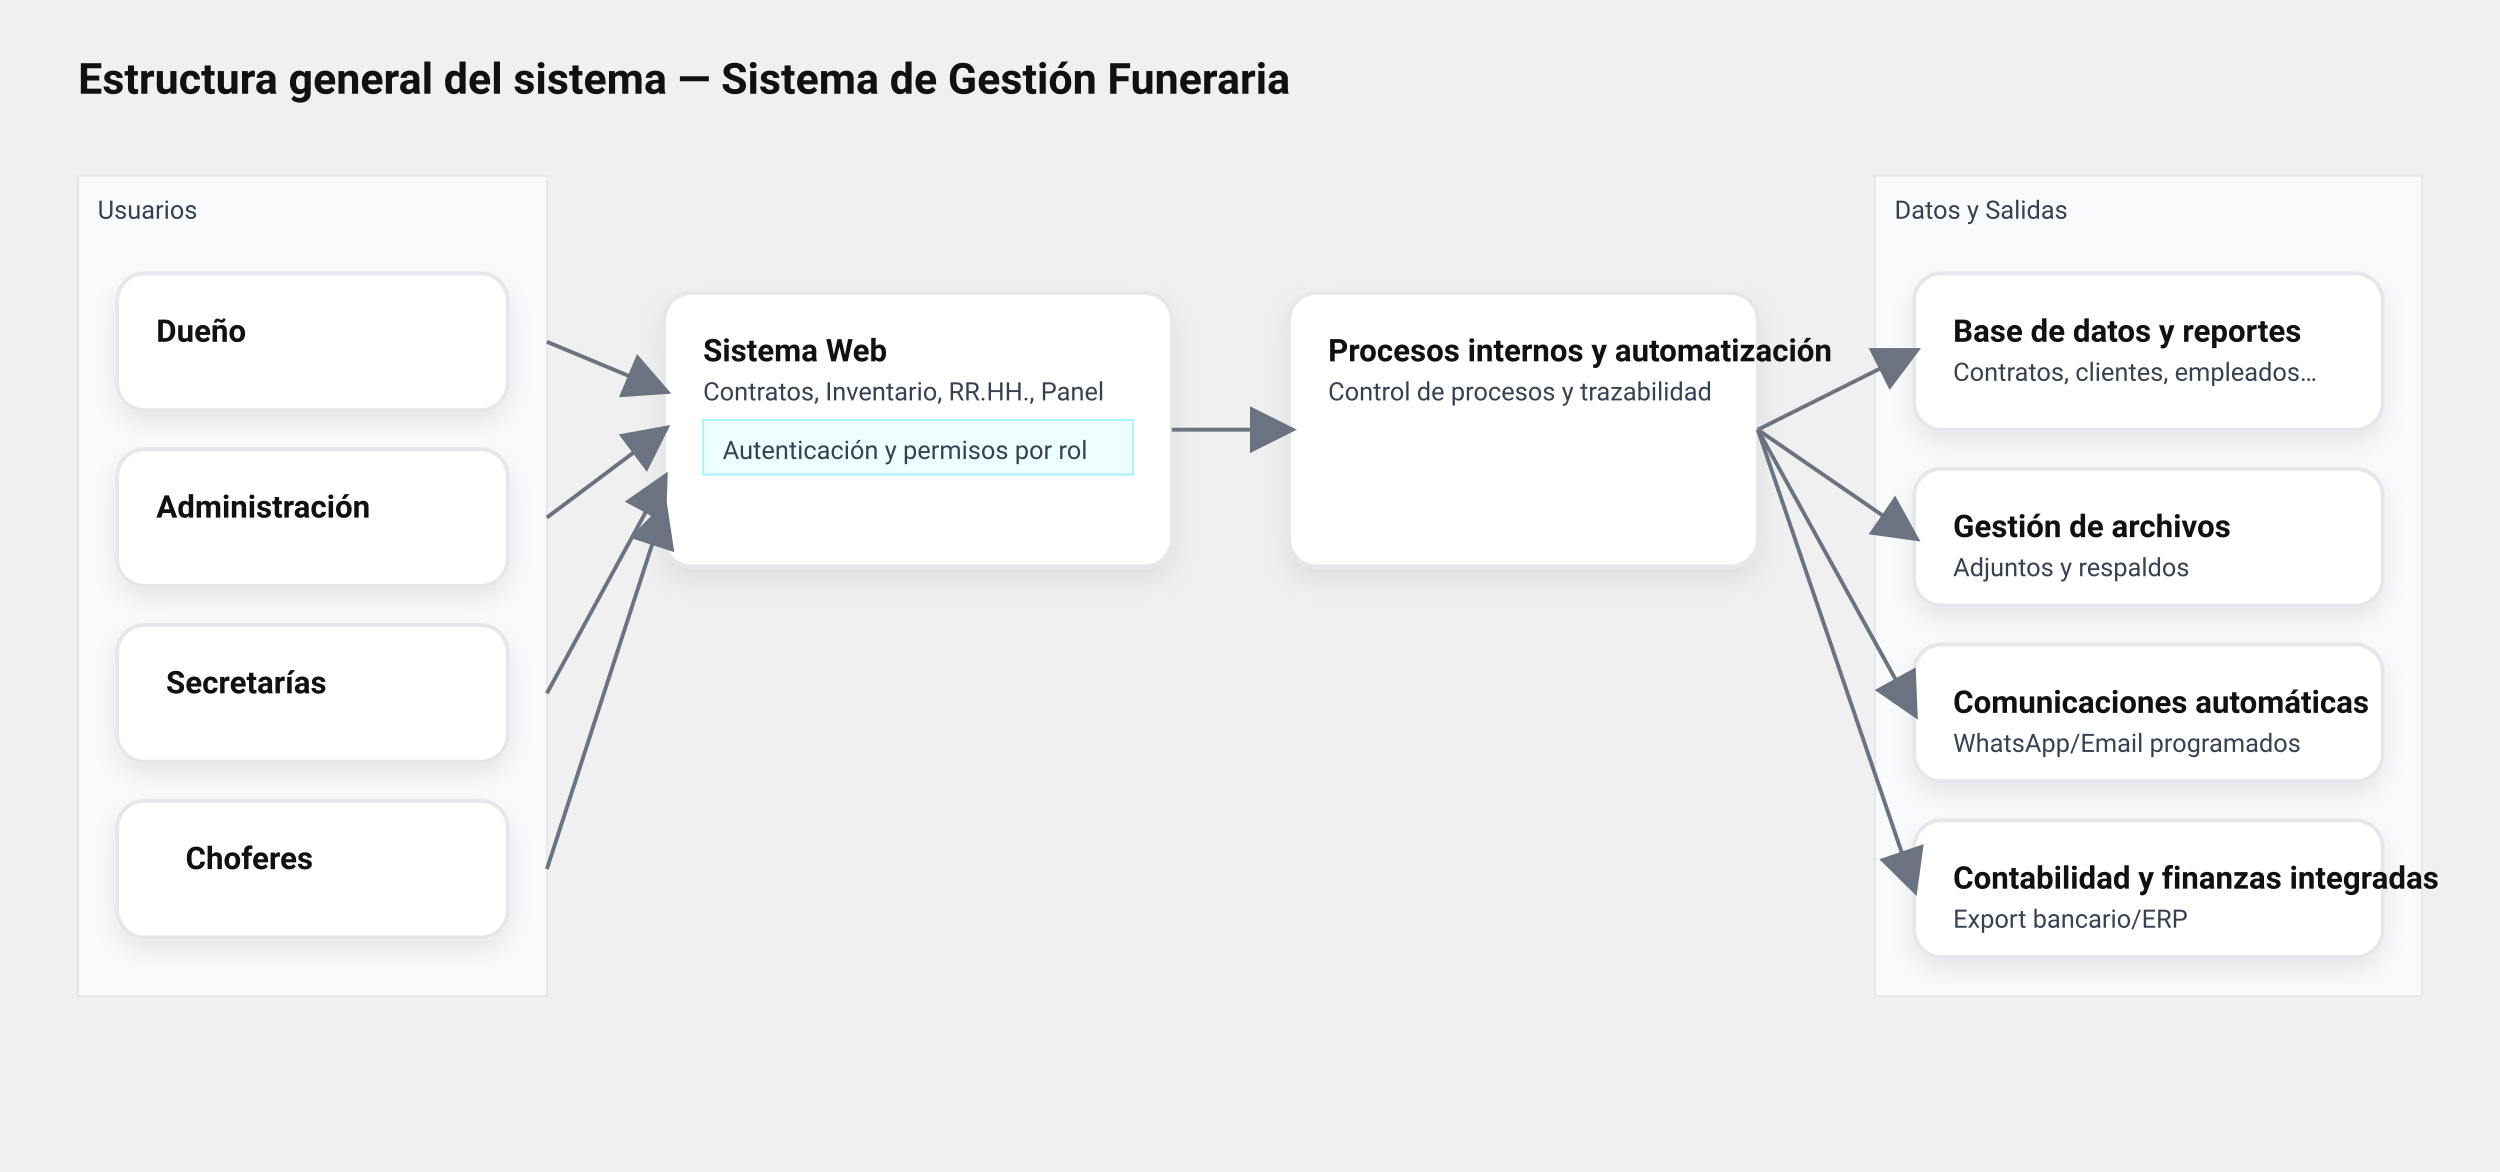
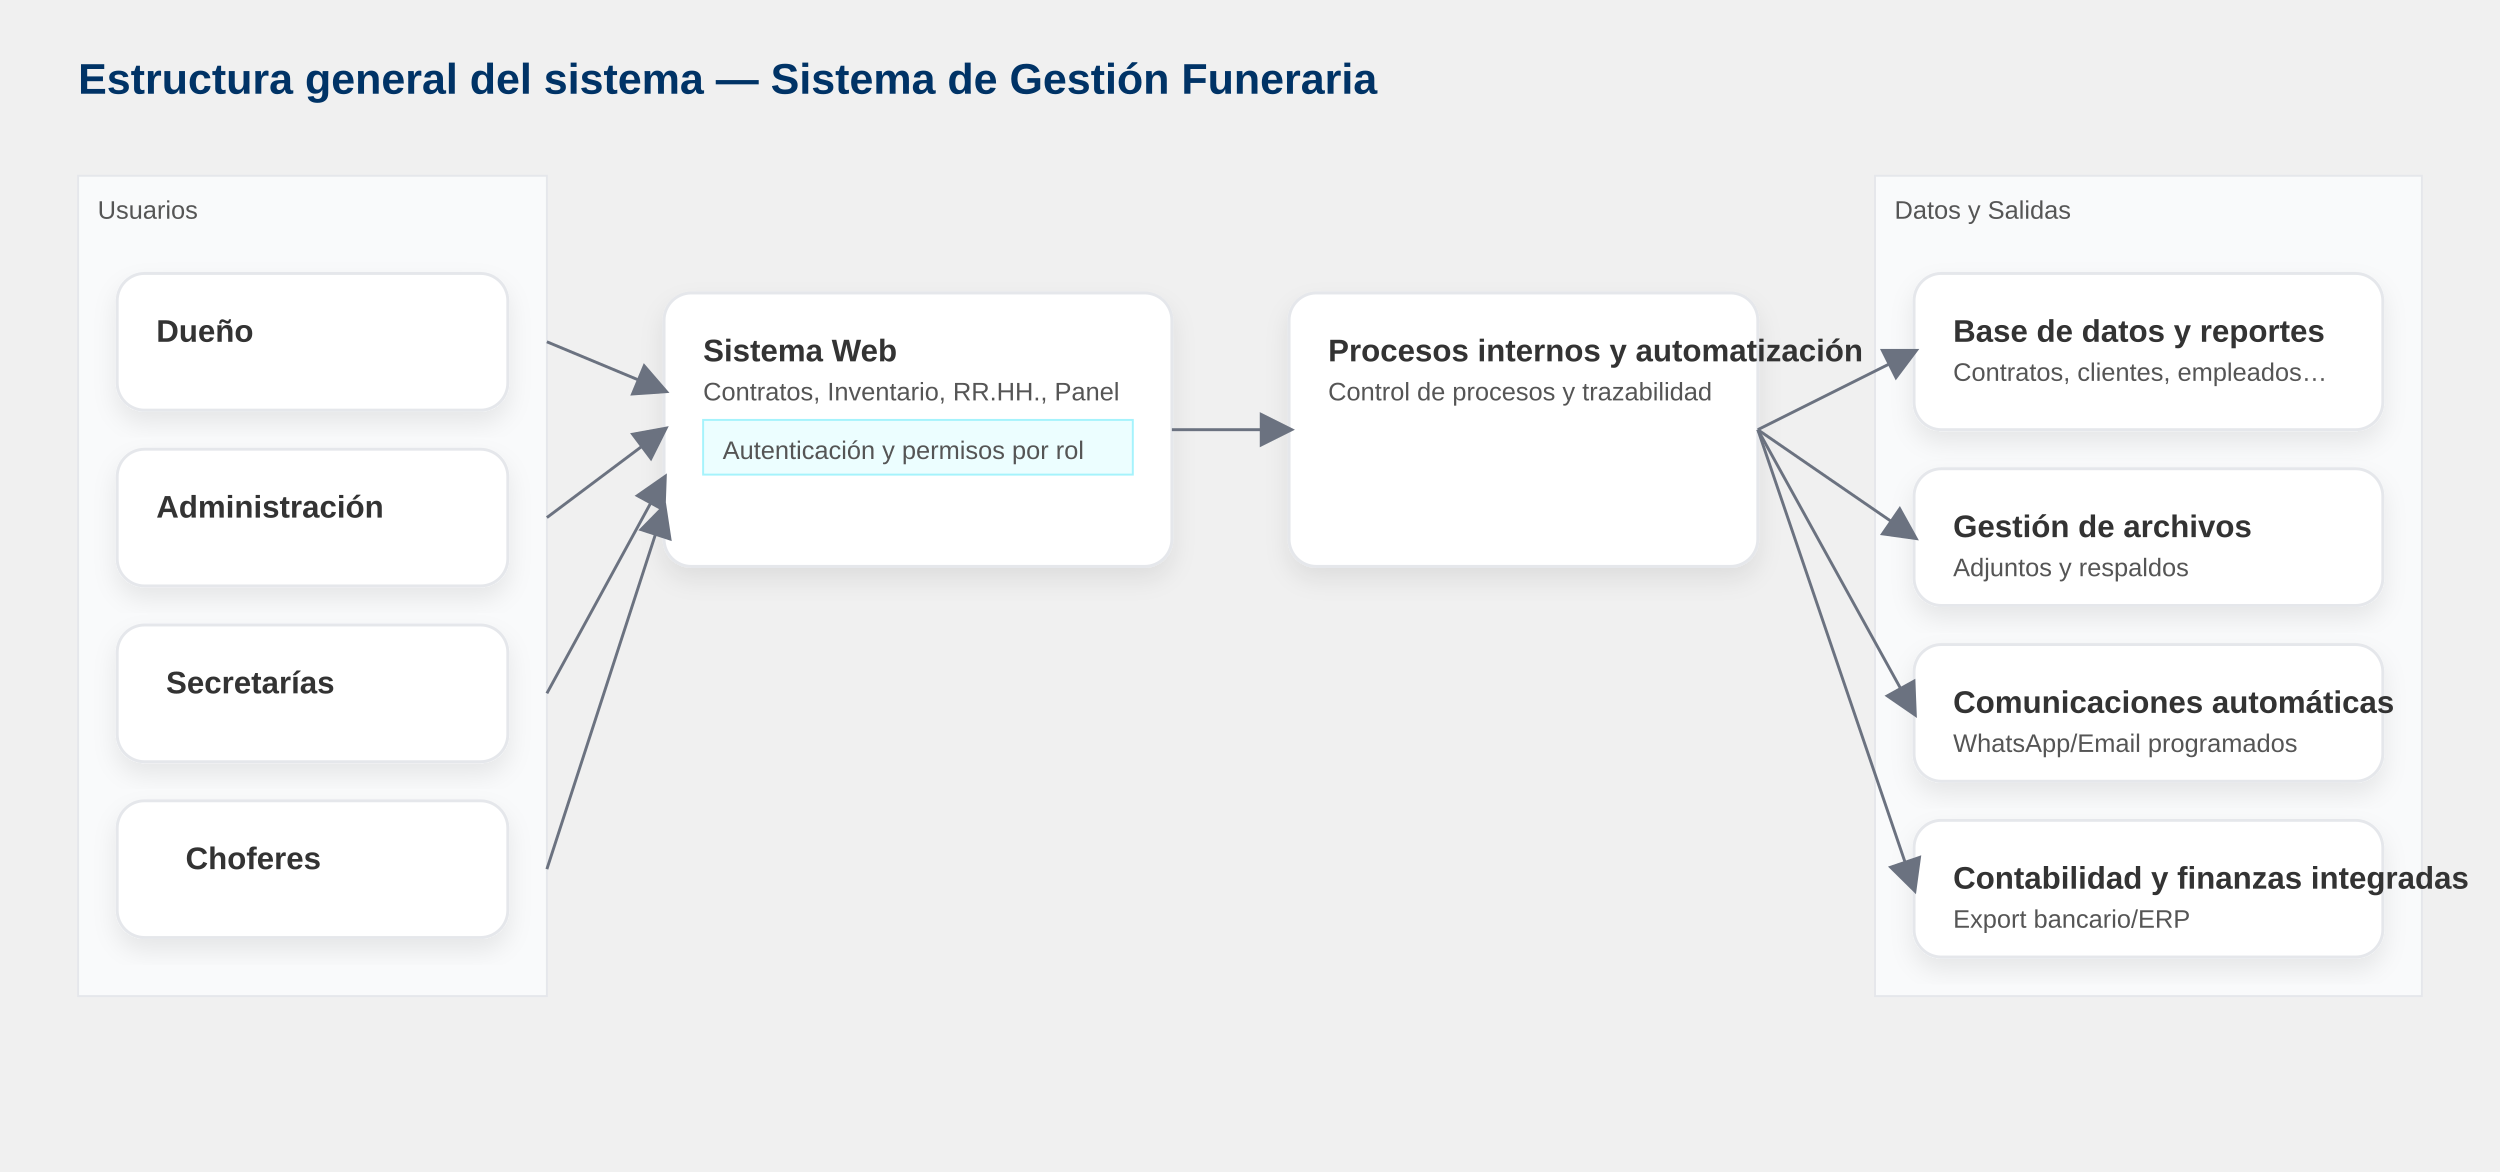
<svg xmlns="http://www.w3.org/2000/svg" width="1280" height="600" viewBox="0 0 1280 600">
  <defs>
    <style>
-       .title{font:700 22px 'Segoe UI',Roboto,Arial,sans-serif;fill:#111}
-       .label{font:600 16px 'Segoe UI',Roboto,Arial,sans-serif;fill:#111}
-       .small{font:400 13px 'Segoe UI',Roboto,Arial,sans-serif;fill:#374151}
-       .card{fill:#fff;stroke:#e5e7eb;stroke-width:2;rx:14;ry:14;filter:url(#shadow)}
+       .title{font:700 22px 'Segoe UI',Arial,sans-serif;fill:#003366}
+       .label{font:600 16px 'Segoe UI',Arial,sans-serif;fill:#333333}
+       .small{font:400 13px 'Segoe UI',Arial,sans-serif;fill:#555555}
+       .card{fill:#fff;stroke:#e5e7eb;stroke-width:1.5;rx:14;ry:14;filter:url(#shadow)}
      .group{fill:#f9fafb;stroke:#e5e7eb;stroke-width:1}
-       .arrow{stroke:#6b7280;stroke-width:2;marker-end:url(#arrow)}
+       .arrow{stroke:#6b7280;stroke-width:1.5;marker-end:url(#arrow)}
      .pill{fill:#ecfeff;stroke:#a5f3fc;stroke-width:1}
    </style>
    <filter id="shadow" x="-20%" y="-20%" width="140%" height="140%">
      <feDropShadow dx="0" dy="6" stdDeviation="6" flood-color="#000" flood-opacity="0.08" />
    </filter>
    <marker id="arrow" markerWidth="12" markerHeight="12" refX="10" refY="6" orient="auto">
      <path d="M0,0 L12,6 L0,12 z" fill="#6b7280" />
    </marker>
  </defs>
  <text x="40" y="48" class="title">Estructura general del sistema — Sistema de Gestión Funeraria</text>
  <rect x="40" y="90" width="240" height="420" class="group" />
  <text x="50" y="112" class="small">Usuarios</text>
  <rect x="60" y="140" width="200" height="70" class="card" />
  <text x="80" y="175" class="label">Dueño</text>
  <rect x="60" y="230" width="200" height="70" class="card" />
  <text x="80" y="265" class="label">Administración</text>
  <rect x="60" y="320" width="200" height="70" class="card" />
  <text x="85" y="355" class="label">Secretarías</text>
  <rect x="60" y="410" width="200" height="70" class="card" />
  <text x="95" y="445" class="label">Choferes</text>
  <rect x="340" y="150" width="260" height="140" class="card" />
  <text x="360" y="185" class="label">Sistema Web</text>
  <text x="360" y="205" class="small">Contratos, Inventario, RR.HH., Panel</text>
  <rect x="360" y="215" width="220" height="28" class="pill" />
  <text x="370" y="235" class="small">Autenticación y permisos por rol</text>
  <rect x="660" y="150" width="240" height="140" class="card" />
  <text x="680" y="185" class="label">Procesos internos y automatización</text>
  <text x="680" y="205" class="small">Control de procesos y trazabilidad</text>
  <rect x="960" y="90" width="280" height="420" class="group" />
  <text x="970" y="112" class="small">Datos y Salidas</text>
  <rect x="980" y="140" width="240" height="80" class="card" />
  <text x="1000" y="175" class="label">Base de datos y reportes</text>
  <text x="1000" y="195" class="small">Contratos, clientes, empleados…</text>
  <rect x="980" y="240" width="240" height="70" class="card" />
  <text x="1000" y="275" class="label">Gestión de archivos</text>
  <text x="1000" y="295" class="small">Adjuntos y respaldos</text>
  <rect x="980" y="330" width="240" height="70" class="card" />
  <text x="1000" y="365" class="label">Comunicaciones automáticas</text>
  <text x="1000" y="385" class="small">WhatsApp/Email programados</text>
  <rect x="980" y="420" width="240" height="70" class="card" />
  <text x="1000" y="455" class="label">Contabilidad y finanzas integradas</text>
  <text x="1000" y="475" class="small">Export bancario/ERP</text>
  <line x1="280" y1="175" x2="340" y2="200" class="arrow" />
  <line x1="280" y1="265" x2="340" y2="220" class="arrow" />
  <line x1="280" y1="355" x2="340" y2="245" class="arrow" />
  <line x1="280" y1="445" x2="340" y2="260" class="arrow" />
  <line x1="600" y1="220" x2="660" y2="220" class="arrow" />
  <line x1="900" y1="220" x2="980" y2="180" class="arrow" />
  <line x1="900" y1="220" x2="980" y2="275" class="arrow" />
  <line x1="900" y1="220" x2="980" y2="365" class="arrow" />
  <line x1="900" y1="220" x2="980" y2="455" class="arrow" />
</svg>
